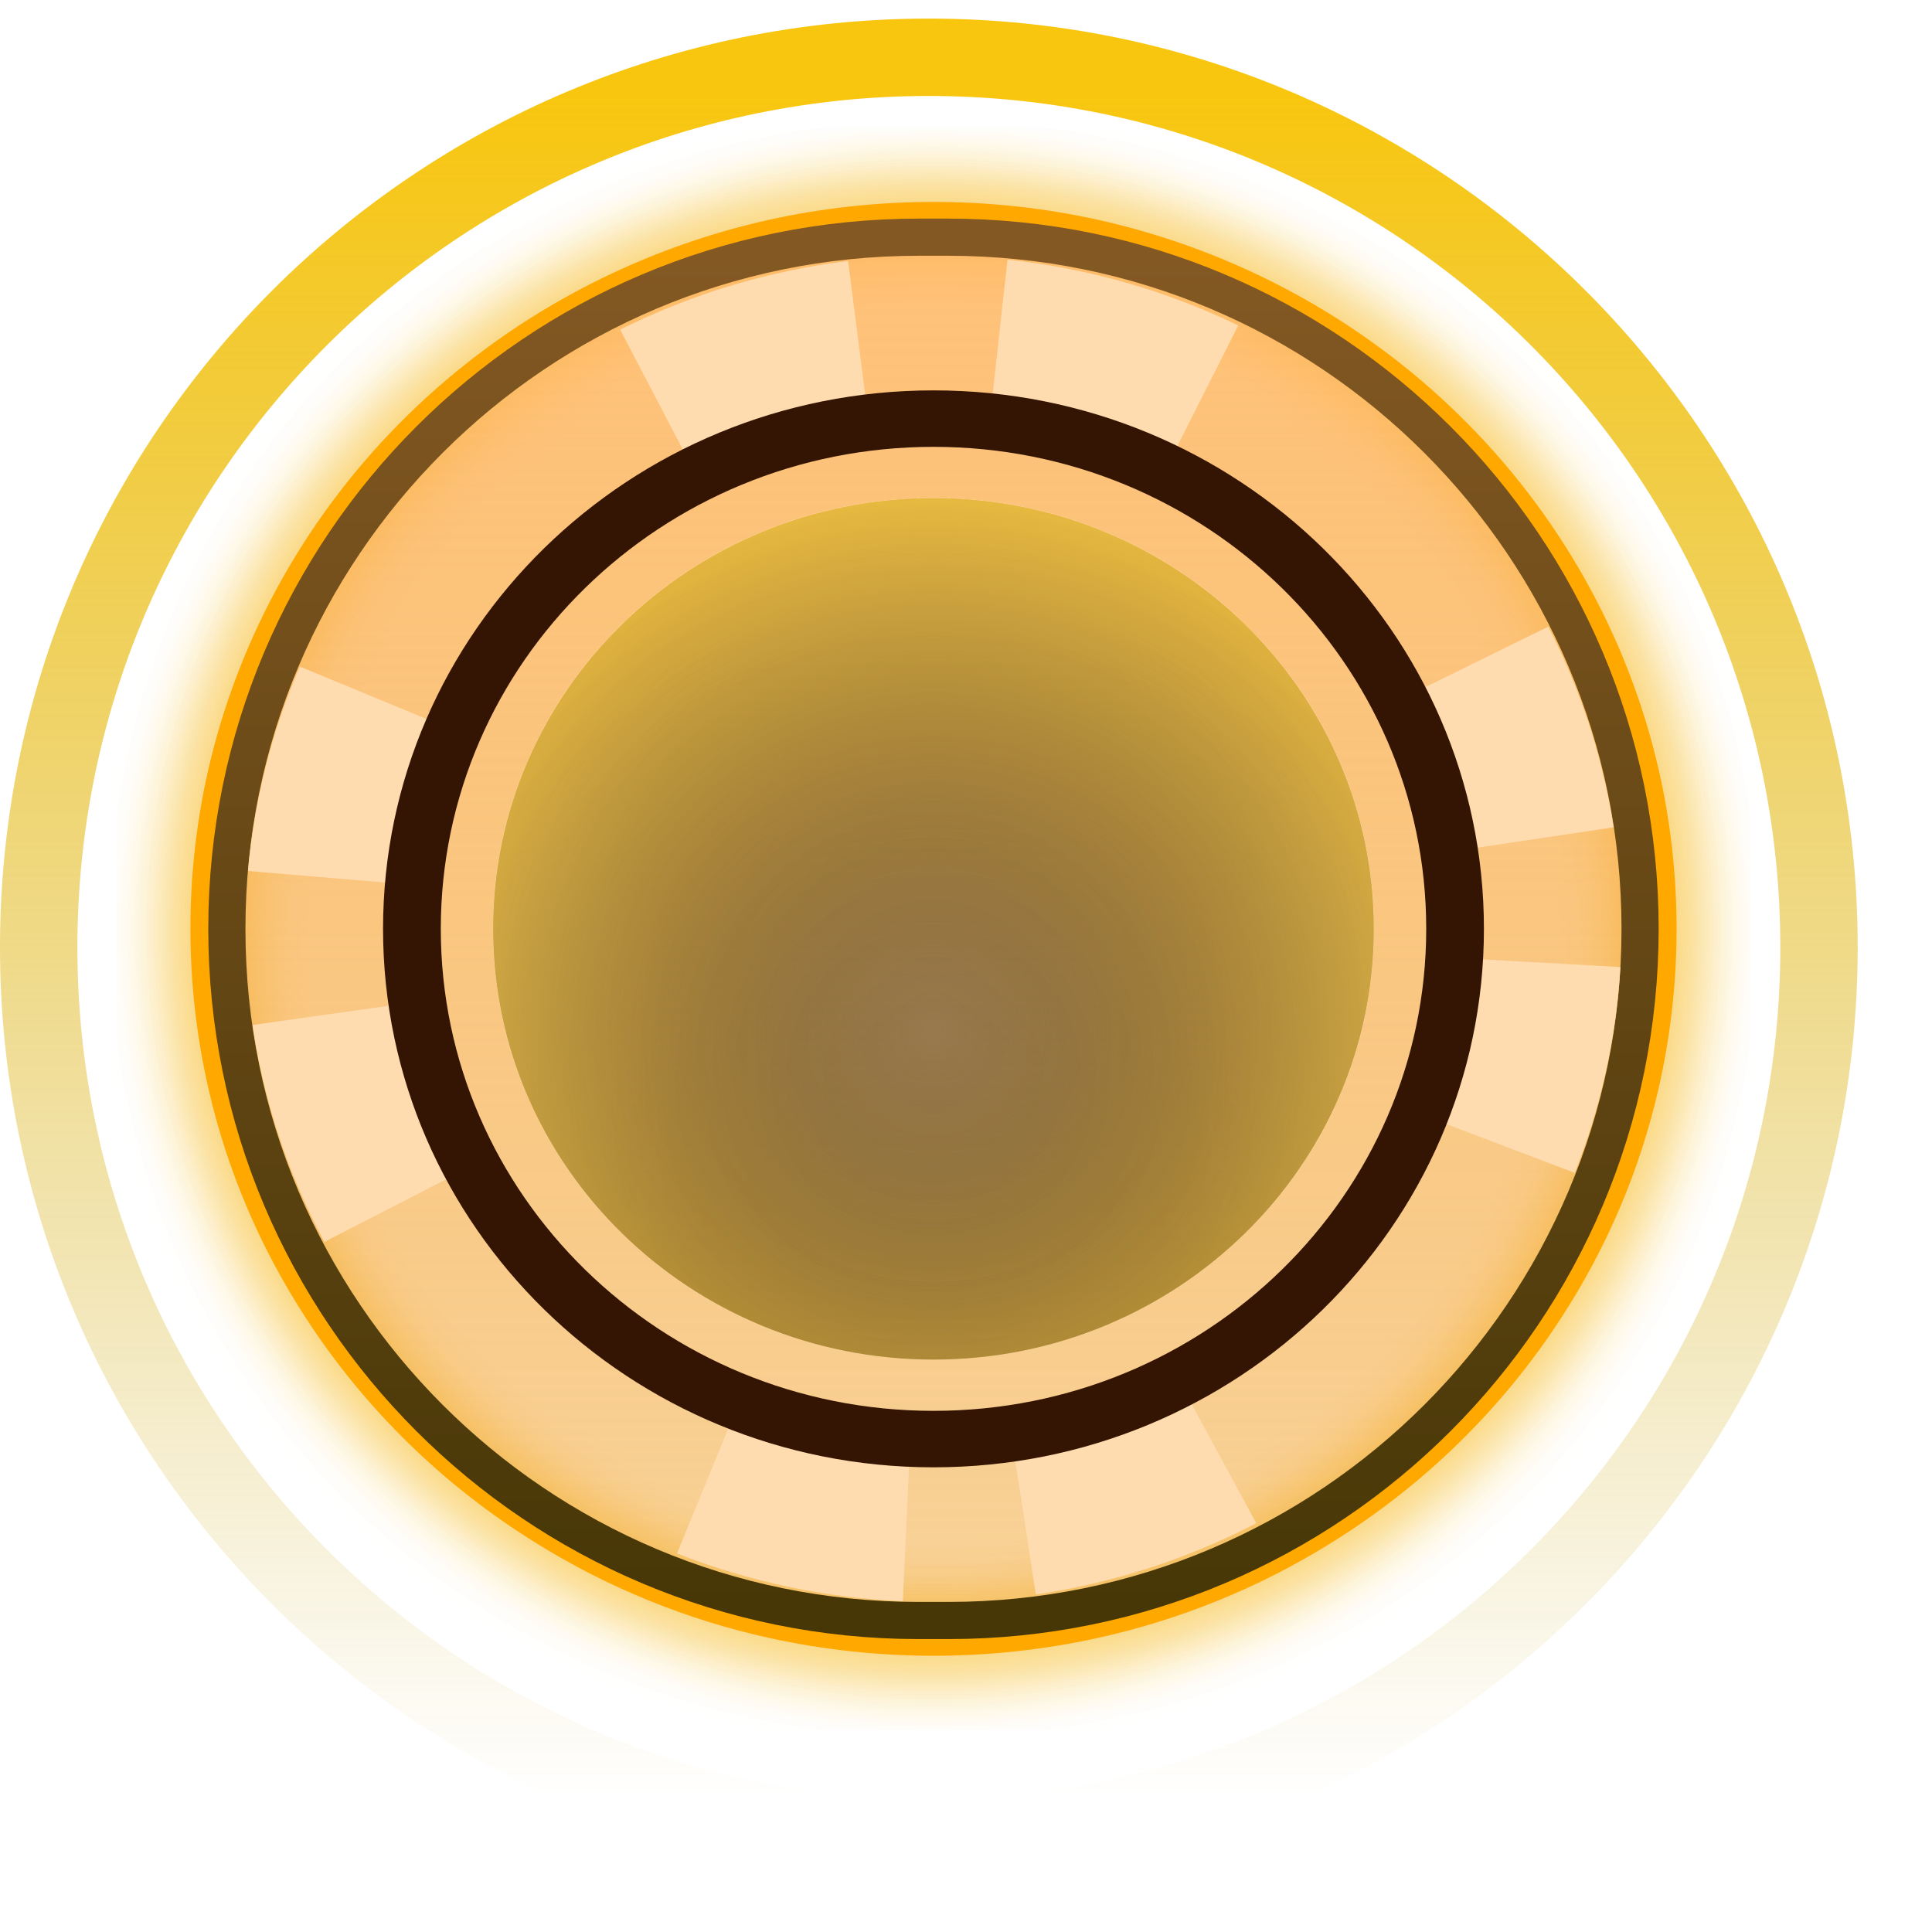
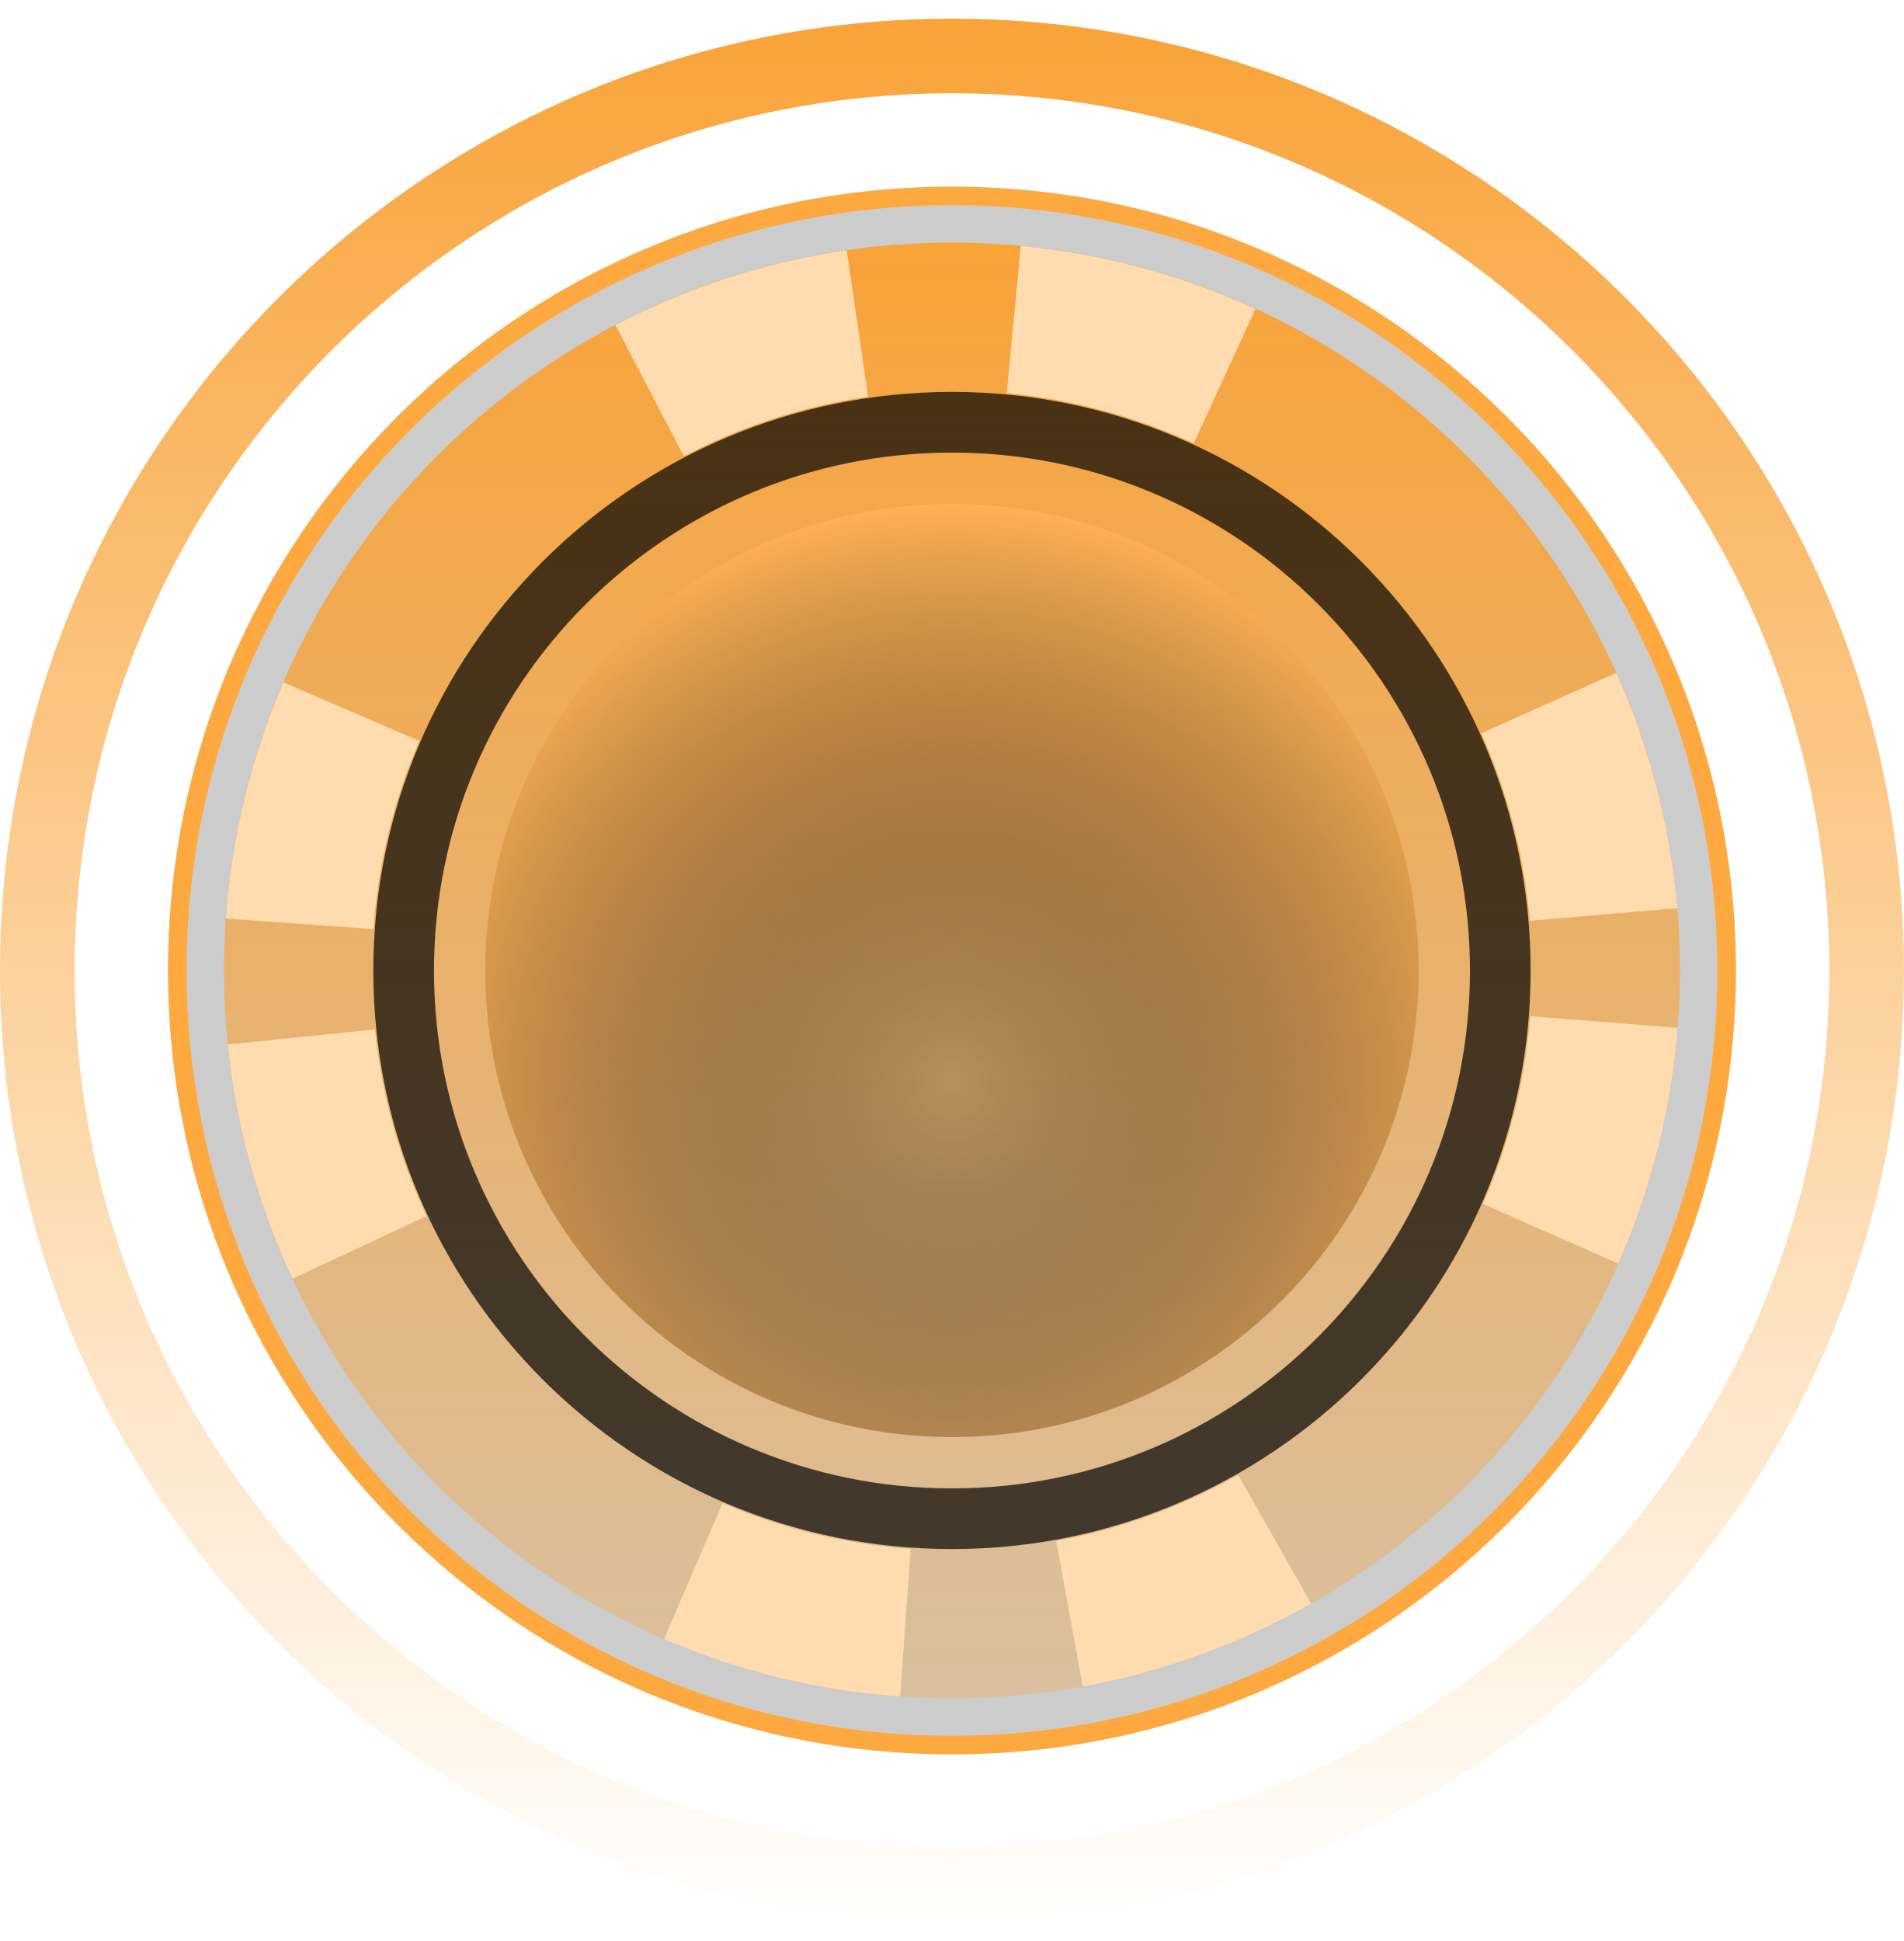
- <svg xmlns="http://www.w3.org/2000/svg" width="52" height="52" viewBox="0 0 52 52" fill="none">
-   <path fill-rule="evenodd" clip-rule="evenodd" d="M25 50.5C11.193 50.5 0 39.307 0 25.5C0 11.693 11.193 0.5 25 0.5C38.807 0.5 50 11.693 50 25.5C50 39.307 38.807 50.5 25 50.5ZM25 2.583C12.344 2.583 2.083 12.844 2.083 25.5C2.083 38.157 12.344 48.417 25 48.417C37.657 48.417 47.917 38.157 47.917 25.5C47.917 12.844 37.657 2.583 25 2.583Z" fill="url(#paint0_linear_3396_384573)" />
-   <g filter="url(#filter0_dd_3396_384573)">
-     <path fill-rule="evenodd" clip-rule="evenodd" d="M44.64 29.303C44.963 27.89 45.126 26.447 45.125 25C45.126 23.552 44.964 22.108 44.64 20.694C43.804 17.085 41.941 13.781 39.265 11.165C36.59 8.549 33.213 6.726 29.523 5.909C26.627 5.277 23.623 5.277 20.727 5.909C17.037 6.726 13.659 8.547 10.983 11.164C8.308 13.78 6.445 17.085 5.61 20.694C4.963 23.529 4.963 26.468 5.61 29.303C6.11 31.485 6.993 33.566 8.219 35.454C9.806 37.908 11.93 39.986 14.439 41.538C16.369 42.738 18.496 43.602 20.727 44.091C23.623 44.723 26.627 44.723 29.523 44.091C31.754 43.602 33.881 42.738 35.811 41.538C38.32 39.986 40.444 37.908 42.031 35.454C43.257 33.566 44.14 31.485 44.64 29.303ZM43.917 29.143C44.228 27.783 44.385 26.394 44.384 25C44.385 23.605 44.228 22.215 43.917 20.854C43.111 17.378 41.317 14.197 38.741 11.677C36.165 9.158 32.913 7.403 29.36 6.616C26.571 6.007 23.678 6.007 20.889 6.616C17.336 7.402 14.083 9.157 11.507 11.676C8.931 14.196 7.137 17.378 6.332 20.854C5.71 23.583 5.71 26.414 6.332 29.143C6.814 31.245 7.664 33.249 8.845 35.066C10.373 37.43 12.418 39.431 14.834 40.926C16.692 42.081 18.741 42.913 20.889 43.383C23.678 43.993 26.571 43.993 29.36 43.383C31.508 42.913 33.557 42.081 35.415 40.926C37.831 39.431 39.876 37.43 41.404 35.066C42.585 33.249 43.435 31.245 43.917 29.143Z" fill="#FFA800" />
-   </g>
-   <rect x="6.106" y="6.384" width="38.037" height="37.232" rx="18.616" fill="url(#paint1_linear_3396_384573)" stroke="url(#paint2_linear_3396_384573)" />
-   <g filter="url(#filter1_i_3396_384573)">
-     <ellipse cx="11.852" cy="11.594" rx="11.852" ry="11.594" transform="matrix(1 0 0 -1 13.2725 36.5942)" fill="url(#paint3_radial_3396_384573)" />
-   </g>
-   <path d="M24.3 43.097C22.214 43.006 20.159 42.571 18.222 41.81L19.628 38.387C21.17 38.993 22.807 39.34 24.468 39.412L24.3 43.097Z" fill="#FFDCAF" />
-   <path d="M33.813 40.998C31.96 41.961 29.954 42.609 27.88 42.914L27.304 39.171C28.945 38.929 30.532 38.417 31.997 37.655L33.813 40.998Z" fill="#FFDCAF" />
-   <path d="M22.826 7.025C20.687 7.287 18.611 7.912 16.692 8.872L18.525 12.379C20.027 11.627 21.652 11.138 23.326 10.933L22.826 7.025Z" fill="#FFDCAF" />
-   <path d="M33.328 8.759C31.38 7.817 29.278 7.218 27.117 6.989L26.672 11.016C28.349 11.194 29.982 11.659 31.494 12.39L33.328 8.759Z" fill="#FFDCAF" />
-   <path d="M42.383 31.568C43.088 29.796 43.503 27.927 43.614 26.029L39.685 25.81C39.598 27.305 39.271 28.777 38.716 30.172L42.383 31.568Z" fill="#FFDCAF" />
-   <path d="M41.672 16.867C42.545 18.565 43.138 20.387 43.431 22.267L39.541 22.848C39.31 21.368 38.843 19.933 38.156 18.595L41.672 16.867Z" fill="#FFDCAF" />
-   <path d="M6.797 27.588C7.097 29.627 7.752 31.601 8.731 33.425L12.034 31.727C11.252 30.271 10.73 28.695 10.489 27.067L6.797 27.588Z" fill="#FFDCAF" />
-   <path d="M8.07 17.941C7.313 19.692 6.842 21.548 6.675 23.442L10.408 23.757C10.541 22.246 10.917 20.766 11.521 19.369L8.07 17.941Z" fill="#FFDCAF" />
-   <path d="M39.94 25C39.94 16.996 33.307 10.507 25.125 10.507C16.943 10.507 10.31 16.996 10.31 25C10.31 33.004 16.943 39.493 25.125 39.493C33.307 39.493 39.94 33.004 39.94 25ZM11.864 25C11.864 17.835 17.801 12.027 25.125 12.027C32.449 12.027 38.387 17.835 38.387 25C38.387 32.165 32.449 37.973 25.125 37.973C17.801 37.973 11.864 32.165 11.864 25Z" fill="#341402" />
+ <svg xmlns="http://www.w3.org/2000/svg" width="51" height="52" viewBox="0 0 51 52" fill="none">
+   <path fill-rule="evenodd" clip-rule="evenodd" d="M2 26C2 38.979 12.521 49.5 25.5 49.5C38.479 49.5 49 38.979 49 26C49 13.021 38.479 2.5 25.5 2.5C12.521 2.5 2 13.021 2 26ZM25.5 0.5C11.417 0.5 0 11.917 0 26C0 40.083 11.417 51.5 25.5 51.5C39.583 51.5 51 40.083 51 26C51 11.917 39.583 0.5 25.5 0.5Z" fill="url(#paint0_linear_3469_159315)" />
+   <path fill-rule="evenodd" clip-rule="evenodd" d="M25.5 47C13.902 47 4.5 37.598 4.5 26C4.5 14.402 13.902 5 25.5 5C37.098 5 46.5 14.402 46.5 26C46.5 37.598 37.098 47 25.5 47ZM25.5 5.5C14.178 5.5 5 14.678 5 26C5 37.322 14.178 46.5 25.5 46.5C36.822 46.5 46 37.322 46 26C46 14.678 36.822 5.5 25.5 5.5Z" fill="#FDA940" />
+   <path d="M5 26C5 14.678 14.178 5.5 25.5 5.5C36.822 5.5 46 14.678 46 26C46 37.322 36.822 46.5 25.5 46.5C14.178 46.5 5 37.322 5 26Z" fill="black" fill-opacity="0.2" />
+   <path d="M6 26C6 15.23 14.73 6.5 25.5 6.5C36.27 6.5 45 15.23 45 26C45 36.77 36.27 45.5 25.5 45.5C14.73 45.5 6 36.77 6 26Z" fill="url(#paint1_linear_3469_159315)" />
+   <path d="M41 26C41 17.44 34.06 10.5 25.5 10.5C16.94 10.5 10 17.44 10 26C10 34.56 16.94 41.5 25.5 41.5C34.06 41.5 41 34.56 41 26ZM11.625 26C11.625 18.337 17.837 12.125 25.5 12.125C33.163 12.125 39.375 18.337 39.375 26C39.375 33.663 33.163 39.875 25.5 39.875C17.837 39.875 11.625 33.663 11.625 26Z" fill="black" fill-opacity="0.7" />
+   <circle cx="12.5" cy="12.5" r="12.5" transform="matrix(1 0 0 -1 13 38.5)" fill="url(#paint2_radial_3469_159315)" />
+   <path fill-rule="evenodd" clip-rule="evenodd" d="M27.343 6.587C29.518 6.794 31.643 7.365 33.63 8.276L31.978 11.876C30.395 11.15 28.702 10.696 26.968 10.531L27.343 6.587ZM35.122 42.961C33.221 44.039 31.153 44.79 29.003 45.183L28.292 41.286C30.005 40.973 31.653 40.374 33.167 39.515L35.122 42.961ZM17.787 43.91C19.794 44.775 21.932 45.295 24.112 45.451L24.394 41.499C22.657 41.376 20.953 40.961 19.354 40.272L17.787 43.91ZM16.486 8.708C18.424 7.698 20.518 7.021 22.68 6.705L23.253 10.625C21.53 10.876 19.862 11.416 18.317 12.221L16.486 8.708ZM6.101 27.982C6.323 30.155 6.909 32.277 7.834 34.256L11.423 32.579C10.686 31.002 10.219 29.311 10.042 27.579L6.101 27.982ZM6.05 24.607C6.206 22.427 6.727 20.289 7.592 18.282L11.23 19.85C10.541 21.449 10.126 23.153 10.001 24.89L6.05 24.607ZM44.939 27.537C44.767 29.716 44.23 31.85 43.35 33.85L39.724 32.255C40.425 30.661 40.853 28.961 40.99 27.225L44.939 27.537ZM44.928 24.328C44.741 22.151 44.189 20.02 43.295 18.026L39.68 19.646C40.392 21.235 40.832 22.933 40.981 24.668L44.928 24.328Z" fill="#FFDCAF" />
  <defs>
-     <filter id="filter0_dd_3396_384573" x="3.125" y="3.435" width="44" height="43.13" filterUnits="userSpaceOnUse" color-interpolation-filters="sRGB">
-       <feFlood flood-opacity="0" result="BackgroundImageFix" />
-       <feColorMatrix in="SourceAlpha" type="matrix" values="0 0 0 0 0 0 0 0 0 0 0 0 0 0 0 0 0 0 127 0" result="hardAlpha" />
-       <feOffset />
-       <feGaussianBlur stdDeviation="1" />
-       <feColorMatrix type="matrix" values="0 0 0 0 0.963 0 0 0 0 0.691 0 0 0 0 0.012 0 0 0 1 0" />
-       <feBlend mode="normal" in2="BackgroundImageFix" result="effect1_dropShadow_3396_384573" />
-       <feColorMatrix in="SourceAlpha" type="matrix" values="0 0 0 0 0 0 0 0 0 0 0 0 0 0 0 0 0 0 127 0" result="hardAlpha" />
-       <feOffset />
-       <feGaussianBlur stdDeviation="1" />
-       <feColorMatrix type="matrix" values="0 0 0 0 0.963 0 0 0 0 0.72 0 0 0 0 0.096 0 0 0 1 0" />
-       <feBlend mode="normal" in2="effect1_dropShadow_3396_384573" result="effect2_dropShadow_3396_384573" />
-       <feBlend mode="normal" in="SourceGraphic" in2="effect2_dropShadow_3396_384573" result="shape" />
-     </filter>
-     <filter id="filter1_i_3396_384573" x="13.273" y="13.406" width="23.704" height="27.189" filterUnits="userSpaceOnUse" color-interpolation-filters="sRGB">
-       <feFlood flood-opacity="0" result="BackgroundImageFix" />
-       <feBlend mode="normal" in="SourceGraphic" in2="BackgroundImageFix" result="shape" />
-       <feColorMatrix in="SourceAlpha" type="matrix" values="0 0 0 0 0 0 0 0 0 0 0 0 0 0 0 0 0 0 127 0" result="hardAlpha" />
-       <feOffset dy="4" />
-       <feGaussianBlur stdDeviation="5" />
-       <feComposite in2="hardAlpha" operator="arithmetic" k2="-1" k3="1" />
-       <feColorMatrix type="matrix" values="0 0 0 0 1 0 0 0 0 1 0 0 0 0 1 0 0 0 0.25 0" />
-       <feBlend mode="normal" in2="shape" result="effect1_innerShadow_3396_384573" />
-     </filter>
-     <linearGradient id="paint0_linear_3396_384573" x1="25" y1="2.583" x2="25" y2="48.417" gradientUnits="userSpaceOnUse">
-       <stop stop-color="#F8C405" stop-opacity="0.96" />
-       <stop offset="1" stop-color="#C49F09" stop-opacity="0" />
+     <linearGradient id="paint0_linear_3469_159315" x1="25.5" y1="0.5" x2="25.5" y2="51.5" gradientUnits="userSpaceOnUse">
+       <stop stop-color="#F9A338" />
+       <stop offset="1" stop-color="#F9A338" stop-opacity="0" />
    </linearGradient>
-     <linearGradient id="paint1_linear_3396_384573" x1="24.087" y1="6.884" x2="24.087" y2="43.116" gradientUnits="userSpaceOnUse">
-       <stop stop-color="#FFB258" stop-opacity="0.8" />
-       <stop offset="1" stop-color="#EE8F00" stop-opacity="0.4" />
+     <linearGradient id="paint1_linear_3469_159315" x1="24.407" y1="6.5" x2="24.407" y2="45.5" gradientUnits="userSpaceOnUse">
+       <stop stop-color="#F9A338" />
+       <stop offset="1" stop-color="#F9A338" stop-opacity="0.3" />
    </linearGradient>
-     <linearGradient id="paint2_linear_3396_384573" x1="25.125" y1="6.884" x2="25.125" y2="43.116" gradientUnits="userSpaceOnUse">
-       <stop stop-color="#835823" />
-       <stop offset="1" stop-color="#473707" />
-     </linearGradient>
-     <radialGradient id="paint3_radial_3396_384573" cx="0" cy="0" r="1" gradientUnits="userSpaceOnUse" gradientTransform="translate(11.8518 8.83279) rotate(90) scale(14.3556 14.6746)">
-       <stop stop-color="#0F0900" stop-opacity="0.42" />
-       <stop offset="1" stop-color="#E0A50B" />
+     <radialGradient id="paint2_radial_3469_159315" cx="0" cy="0" r="1" gradientUnits="userSpaceOnUse" gradientTransform="translate(12.5 9.52285) rotate(90) scale(15.4772)">
+       <stop stop-opacity="0.2" />
+       <stop offset="1" stop-color="#FFB255" />
    </radialGradient>
  </defs>
</svg>
